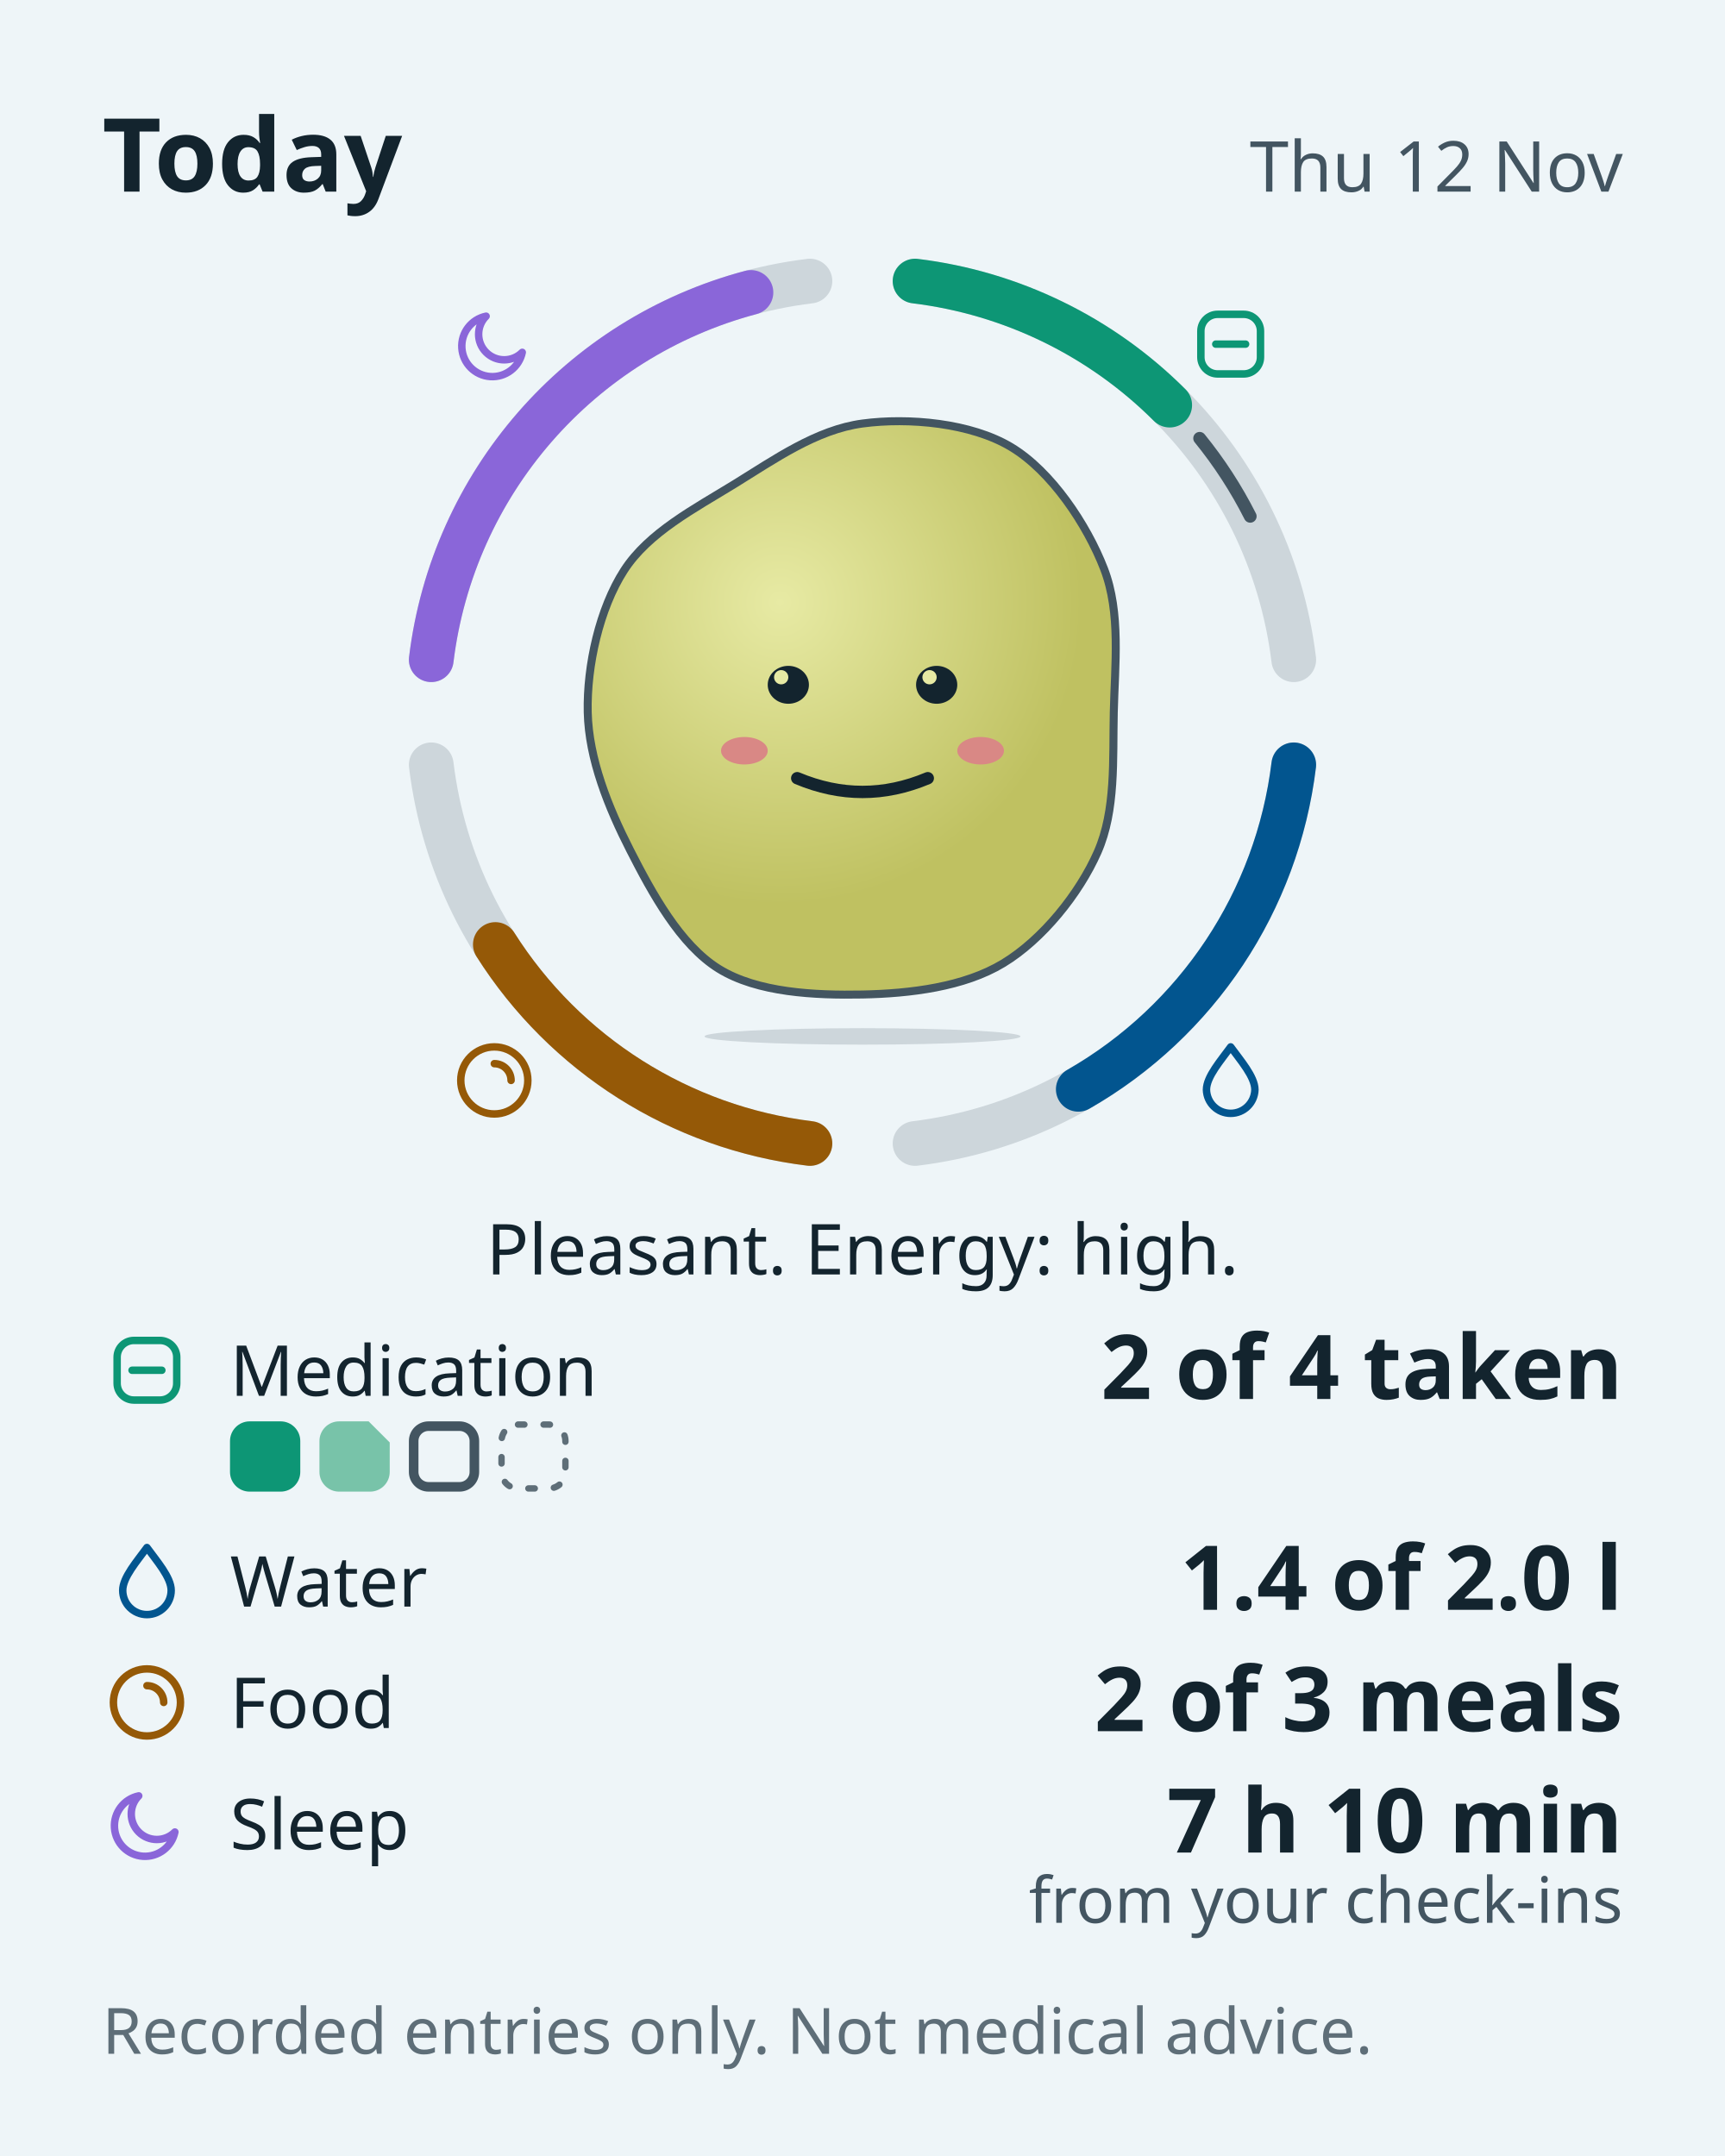
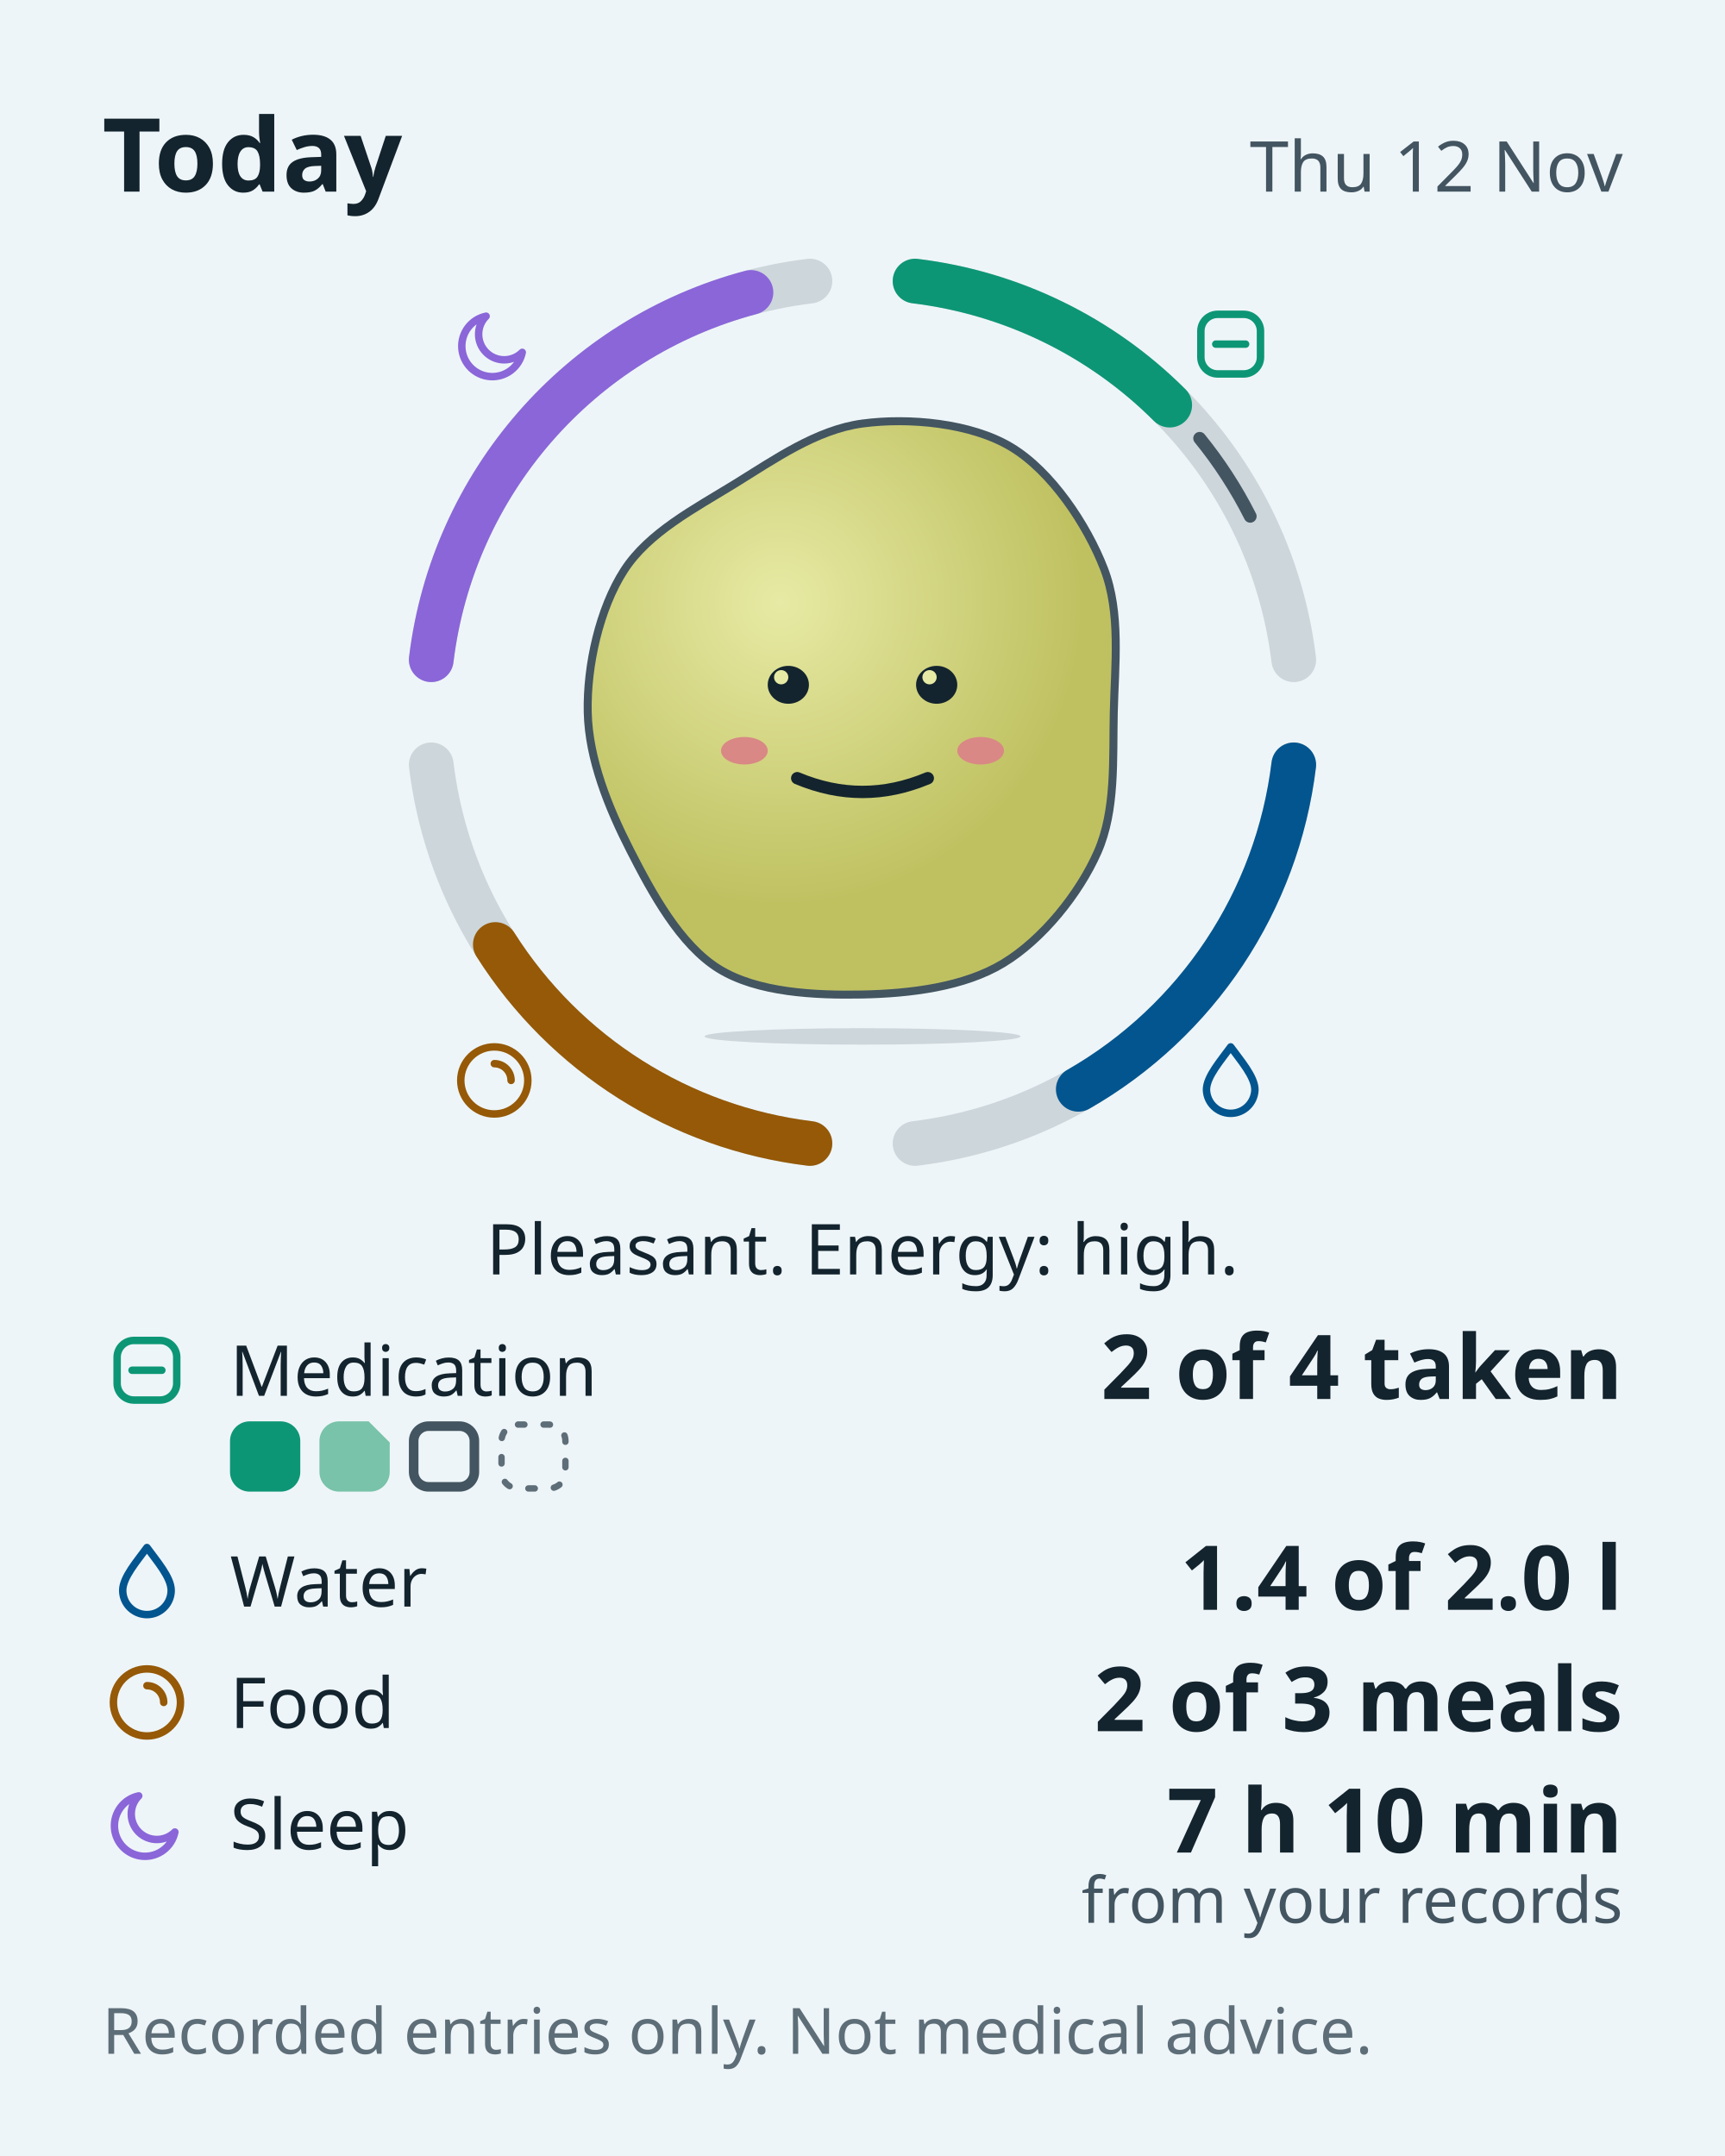
<svg xmlns="http://www.w3.org/2000/svg" width="1080" height="1350" viewBox="0 0 1080 1350">
  <defs>
    <radialGradient id="g1" gradientUnits="userSpaceOnUse" cx="488.4" cy="377.2" r="189.2">
      <stop offset="0" stop-color="#e7eaa4" />
      <stop offset="1" stop-color="#bfc161" />
    </radialGradient>
  </defs>
  <rect width="1080" height="1350" fill="#eef5f8" />
  <text x="64" y="120" font-family="Geologica" font-weight="600" font-size="64" fill="#13242e">Today</text>
  <text x="1016" y="120" font-family="IBM Plex Sans" font-weight="500" font-size="44" fill="#435561" text-anchor="end">Thu 12 Nov</text>
  <g>
    <path d="M572.91 176 A272 272 0 0 1 810 413.09" fill="none" stroke="#cdd6db" stroke-width="28" stroke-linecap="round" stroke-linejoin="round" />
    <path d="M572.91 176 A272 272 0 0 1 732.33 253.67" fill="none" stroke="#0d9675" stroke-width="28" stroke-linecap="round" stroke-linejoin="round" />
    <path d="M751.08 274.45 A272 272 0 0 1 782.75 323.29" fill="none" stroke="#435561" stroke-width="8" stroke-linecap="round" stroke-linejoin="round" />
  </g>
  <g>
    <path d="M810 478.91 A272 272 0 0 1 572.91 716" fill="none" stroke="#cdd6db" stroke-width="28" stroke-linecap="round" stroke-linejoin="round" />
    <path d="M810 478.91 A272 272 0 0 1 675.1 682.08" fill="none" stroke="#02558f" stroke-width="28" stroke-linecap="round" stroke-linejoin="round" />
  </g>
  <g>
    <path d="M507.09 716 A272 272 0 0 1 270 478.91" fill="none" stroke="#cdd6db" stroke-width="28" stroke-linecap="round" stroke-linejoin="round" />
    <path d="M507.09 716 A272 272 0 0 1 310.13 591.41" fill="none" stroke="#955907" stroke-width="28" stroke-linecap="round" stroke-linejoin="round" />
  </g>
  <g>
    <path d="M270 413.09 A272 272 0 0 1 507.09 176" fill="none" stroke="#cdd6db" stroke-width="28" stroke-linecap="round" stroke-linejoin="round" />
    <path d="M270 413.09 A272 272 0 0 1 470.16 183.12" fill="none" stroke="#8a66d9" stroke-width="28" stroke-linecap="round" stroke-linejoin="round" />
  </g>
  <g>
    <rect x="751.85" y="196.82" width="37.33" height="37.33" rx="10.5" fill="none" stroke="#0d9675" stroke-width="4.67" stroke-linecap="round" stroke-linejoin="round" />
    <line x1="761.18" y1="215.48" x2="779.85" y2="215.48" stroke="#0d9675" stroke-width="4.67" stroke-linecap="round" stroke-linejoin="round" />
  </g>
  <g>
    <path d="M770.52 655.52 C764.45 663.92 755.35 674.18 755.35 682.35 A15.17 15.17 0 0 0 785.68 682.35 C785.68 674.18 776.58 663.92 770.52 655.52 Z" fill="none" stroke="#02558f" stroke-width="4.67" stroke-linecap="round" stroke-linejoin="round" />
  </g>
  <g>
    <circle cx="309.48" cy="676.52" r="21" fill="none" stroke="#955907" stroke-width="4.67" stroke-linecap="round" stroke-linejoin="round" />
    <path d="M309.48 666.02 A10.5 10.5 0 0 1 319.98 676.52" fill="none" stroke="#955907" stroke-width="4.67" stroke-linecap="round" stroke-linejoin="round" />
  </g>
  <g>
    <path d="M326.98 220.62 A19.13 19.13 0 1 1 304.35 197.98 A15.4 15.4 0 0 0 326.98 220.62 Z" fill="none" stroke="#8a66d9" stroke-width="4.67" stroke-linecap="round" stroke-linejoin="round" />
  </g>
  <g>
    <ellipse cx="540" cy="648.96" rx="98.9" ry="5.16" fill="#cdd6db" />
    <path d="M697.32 446 C696.65 475.58 698.74 507.34 687.2 533.54 C675.67 559.73 652.64 588.31 628.1 603.17 C603.57 618.04 569.69 622.14 540 622.72 C510.31 623.29 474.21 621.64 449.98 606.6 C425.74 591.56 408.25 559.24 394.58 532.48 C380.91 505.71 368.62 475.21 367.97 446 C367.32 416.79 375.37 381.03 390.69 357.21 C406.01 333.39 435 318.4 459.88 303.07 C484.77 287.73 511.13 269.04 540 265.19 C568.87 261.33 607.88 264.79 633.08 279.94 C658.28 295.09 680.49 328.41 691.2 356.09 C701.9 383.76 697.98 416.42 697.32 446 Z" fill="url(#g1)" stroke="#435561" stroke-width="5" stroke-linecap="round" stroke-linejoin="round" />
    <ellipse cx="466.04" cy="470.08" rx="14.62" ry="8.6" fill="#d98885" />
    <ellipse cx="613.96" cy="470.08" rx="14.62" ry="8.6" fill="#d98885" />
    <ellipse cx="493.56" cy="428.8" rx="12.9" ry="11.87" fill="#13242e" />
    <circle cx="489.09" cy="424.05" r="4.47" fill="#e7eaa4" />
    <ellipse cx="586.44" cy="428.8" rx="12.9" ry="11.87" fill="#13242e" />
    <circle cx="581.97" cy="424.05" r="4.47" fill="#e7eaa4" />
    <path d="M499.13 487.28 Q540 504.48 580.87 487.28" fill="none" stroke="#13242e" stroke-width="7.74" stroke-linecap="round" stroke-linejoin="round" />
  </g>
  <text x="540" y="798" font-family="IBM Plex Sans" font-weight="500" font-size="44" fill="#13242e" text-anchor="middle">Pleasant. Energy: high.</text>
  <g>
    <rect x="73.33" y="839.33" width="37.33" height="37.33" rx="10.5" fill="none" stroke="#0d9675" stroke-width="4.67" stroke-linecap="round" stroke-linejoin="round" />
    <line x1="82.67" y1="858" x2="101.33" y2="858" stroke="#0d9675" stroke-width="4.67" stroke-linecap="round" stroke-linejoin="round" />
  </g>
  <text x="144" y="874" font-family="IBM Plex Sans" font-weight="500" font-size="44" fill="#13242e">Medication</text>
  <text x="1016" y="876" font-family="IBM Plex Sans" font-weight="600" font-size="56" fill="#13242e" text-anchor="end">2 of 4 taken</text>
  <g>
    <rect x="144" y="890" width="44" height="44" rx="12.32" fill="#0d9675" />
  </g>
  <g>
    <path d="M212.32 890 L230.8 890 L244 903.2 L244 921.68 A12.32 12.32 0 0 1 231.68 934 L212.32 934 A12.32 12.32 0 0 1 200 921.68 L200 902.32 A12.32 12.32 0 0 1 212.32 890 Z" fill="#78c3a9" />
  </g>
  <g>
    <rect x="259" y="893" width="38" height="38" rx="9.32" fill="none" stroke="#435561" stroke-width="6" />
  </g>
  <g>
    <rect x="314" y="892" width="40" height="40" rx="10.32" fill="none" stroke="#5e6e78" stroke-width="4" stroke-linecap="round" stroke-linejoin="round" stroke-dasharray="4 12" />
  </g>
  <g>
    <path d="M92 969 C85.93 977.4 76.83 987.67 76.83 995.83 A15.17 15.17 0 0 0 107.17 995.83 C107.17 987.67 98.07 977.4 92 969 Z" fill="none" stroke="#02558f" stroke-width="4.67" stroke-linecap="round" stroke-linejoin="round" />
  </g>
  <text x="144" y="1006" font-family="IBM Plex Sans" font-weight="500" font-size="44" fill="#13242e">Water</text>
  <text x="1016" y="1008" font-family="IBM Plex Sans" font-weight="600" font-size="56" fill="#13242e" text-anchor="end">1.4 of 2.0 l</text>
  <g>
    <circle cx="92" cy="1066" r="21" fill="none" stroke="#955907" stroke-width="4.67" stroke-linecap="round" stroke-linejoin="round" />
    <path d="M92 1055.5 A10.5 10.5 0 0 1 102.5 1066" fill="none" stroke="#955907" stroke-width="4.67" stroke-linecap="round" stroke-linejoin="round" />
  </g>
  <text x="144" y="1082" font-family="IBM Plex Sans" font-weight="500" font-size="44" fill="#13242e">Food</text>
  <text x="1016" y="1084" font-family="IBM Plex Sans" font-weight="600" font-size="56" fill="#13242e" text-anchor="end">2 of 3 meals</text>
  <g>
    <path d="M109.5 1147.13 A19.13 19.13 0 1 1 86.87 1124.5 A15.4 15.4 0 0 0 109.5 1147.13 Z" fill="none" stroke="#8a66d9" stroke-width="4.67" stroke-linecap="round" stroke-linejoin="round" />
  </g>
  <text x="144" y="1158" font-family="IBM Plex Sans" font-weight="500" font-size="44" fill="#13242e">Sleep</text>
  <text x="1016" y="1160" font-family="IBM Plex Sans" font-weight="600" font-size="56" fill="#13242e" text-anchor="end">7 h 10 min</text>
-   <text x="1016" y="1204" font-family="IBM Plex Sans" font-weight="500" font-size="40" fill="#435561" text-anchor="end">from your check-ins</text>
+   <text x="1016" y="1204" font-family="IBM Plex Sans" font-weight="500" font-size="40" fill="#435561" text-anchor="end">from your records</text>
  <text x="64" y="1286" font-family="IBM Plex Sans" font-weight="500" font-size="40" fill="#5e6e78">Recorded entries only. Not medical advice.</text>
</svg>
